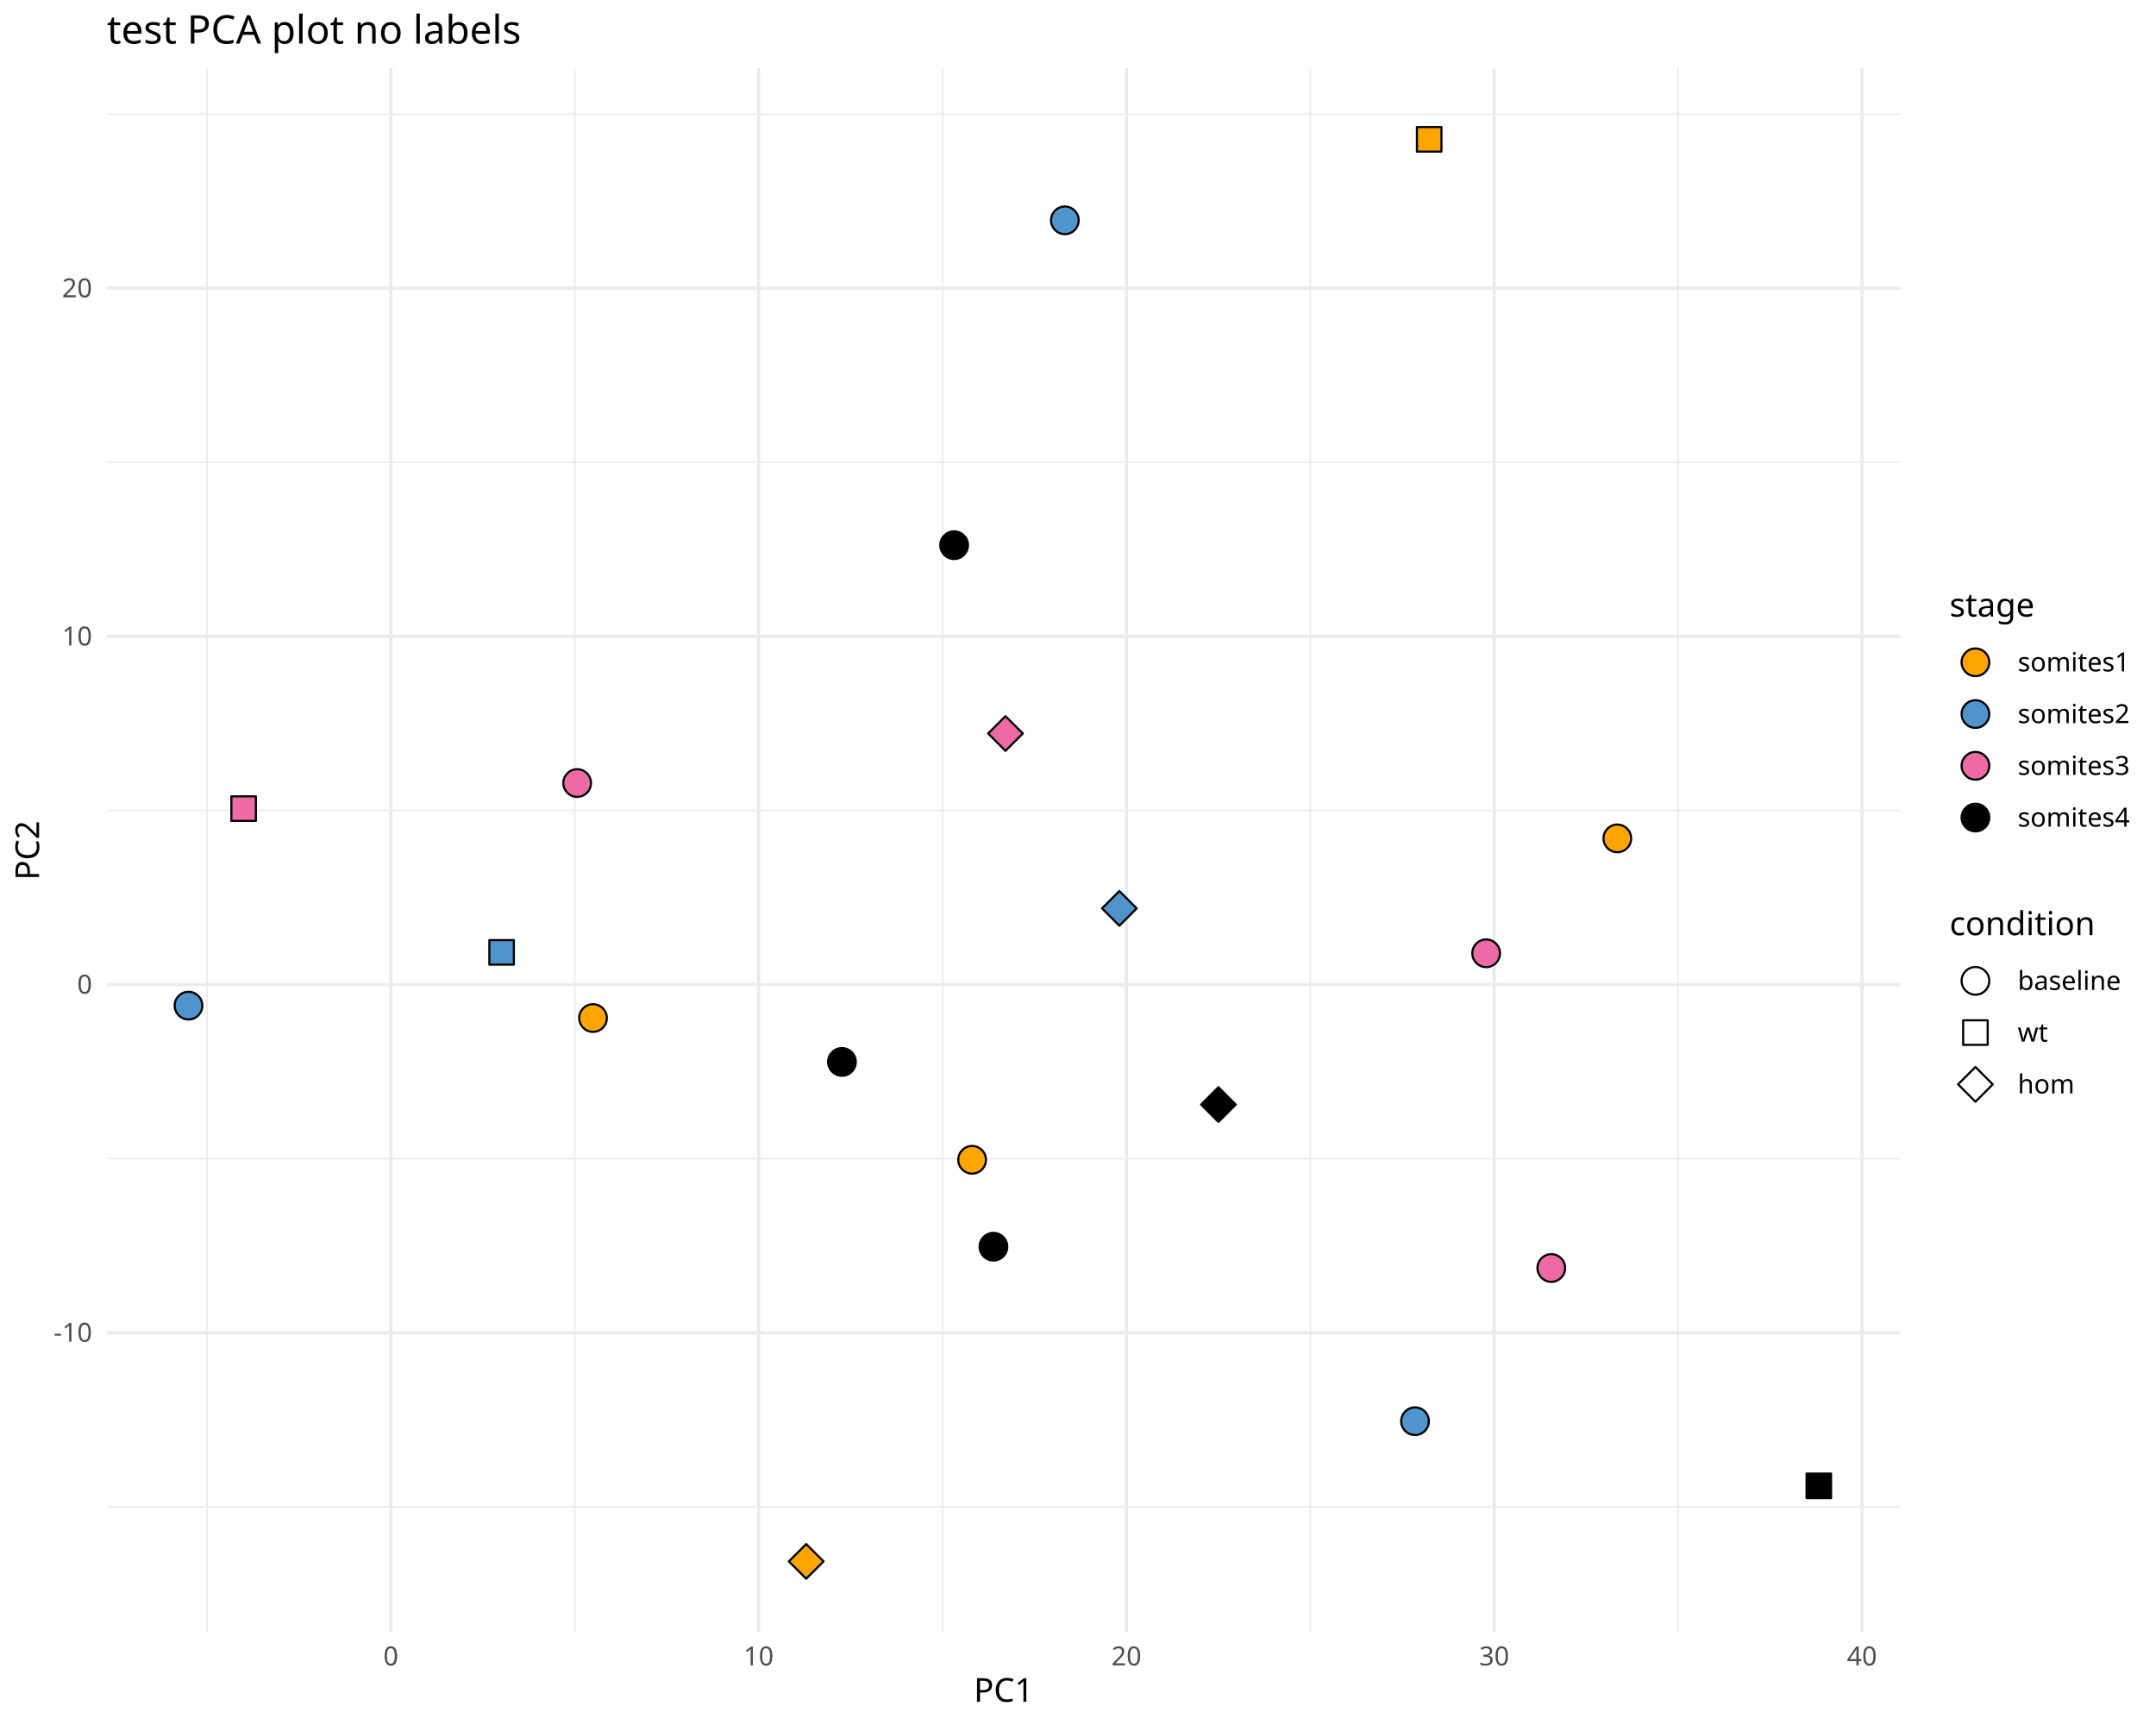
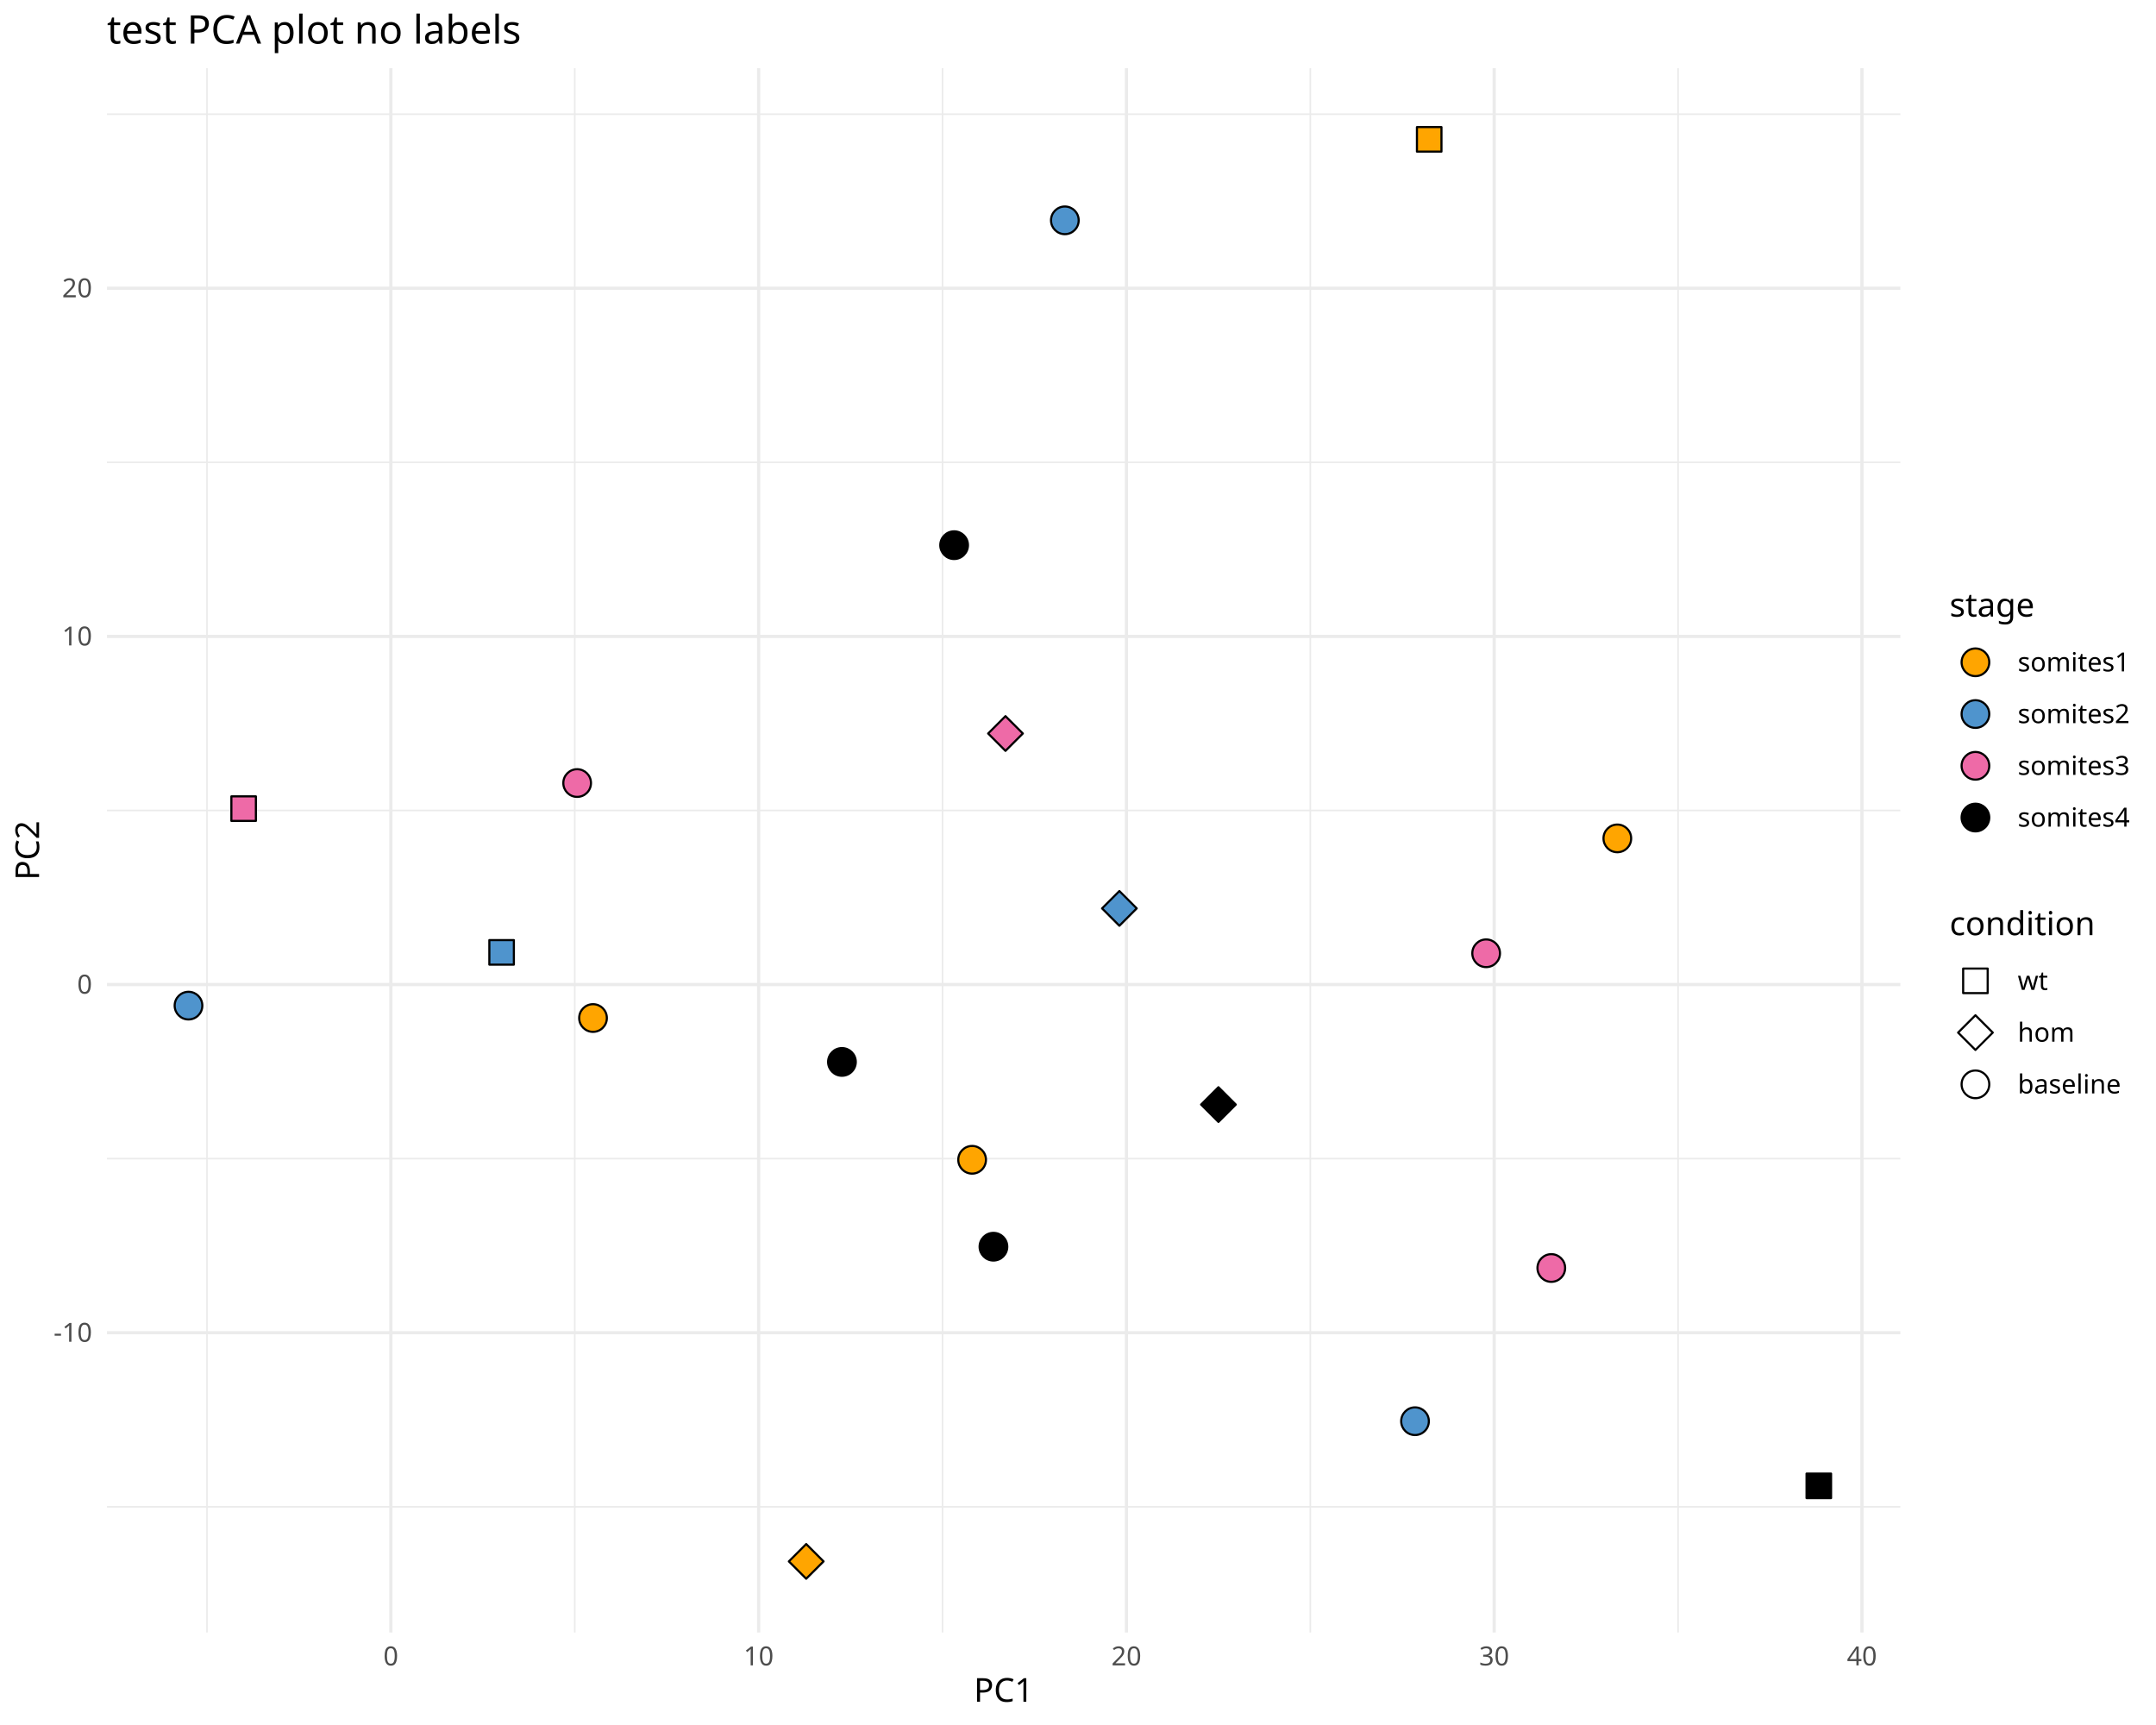
<svg xmlns="http://www.w3.org/2000/svg" class="svglite" data-engine-version="2.0" width="720.00pt" height="576.00pt" viewBox="0 0 720.00 576.00">
  <defs>
    <style type="text/css">
    .svglite line, .svglite polyline, .svglite polygon, .svglite path, .svglite rect, .svglite circle {
      fill: none;
      stroke: #000000;
      stroke-linecap: round;
      stroke-linejoin: round;
      stroke-miterlimit: 10.00;
    }
  </style>
  </defs>
  <rect width="100%" height="100%" style="stroke: none; fill: #FFFFFF;" />
  <defs>
    <clipPath id="cpMC4wMHw3MjAuMDB8MC4wMHw1NzYuMDA=">
      <rect x="0.00" y="0.00" width="720.00" height="576.00" />
    </clipPath>
  </defs>
  <g clip-path="url(#cpMC4wMHw3MjAuMDB8MC4wMHw1NzYuMDA=)">
</g>
  <defs>
    <clipPath id="cpMzUuNzJ8NjM0LjYyfDIyLjc4fDU0NS4xMQ==">
      <rect x="35.72" y="22.78" width="598.90" height="522.33" />
    </clipPath>
  </defs>
  <g clip-path="url(#cpMzUuNzJ8NjM0LjYyfDIyLjc4fDU0NS4xMQ==)">
    <polyline points="35.72,503.14 634.62,503.14 " style="stroke-width: 0.53; stroke: #EBEBEB; stroke-linecap: butt;" />
    <polyline points="35.72,386.88 634.62,386.88 " style="stroke-width: 0.53; stroke: #EBEBEB; stroke-linecap: butt;" />
    <polyline points="35.72,270.63 634.62,270.63 " style="stroke-width: 0.53; stroke: #EBEBEB; stroke-linecap: butt;" />
    <polyline points="35.72,154.38 634.62,154.38 " style="stroke-width: 0.53; stroke: #EBEBEB; stroke-linecap: butt;" />
    <polyline points="35.72,38.13 634.62,38.13 " style="stroke-width: 0.53; stroke: #EBEBEB; stroke-linecap: butt;" />
    <polyline points="69.12,545.11 69.12,22.78 " style="stroke-width: 0.53; stroke: #EBEBEB; stroke-linecap: butt;" />
    <polyline points="191.94,545.11 191.94,22.78 " style="stroke-width: 0.53; stroke: #EBEBEB; stroke-linecap: butt;" />
    <polyline points="314.76,545.11 314.76,22.78 " style="stroke-width: 0.53; stroke: #EBEBEB; stroke-linecap: butt;" />
    <polyline points="437.58,545.11 437.58,22.78 " style="stroke-width: 0.53; stroke: #EBEBEB; stroke-linecap: butt;" />
    <polyline points="560.40,545.11 560.40,22.78 " style="stroke-width: 0.53; stroke: #EBEBEB; stroke-linecap: butt;" />
    <polyline points="35.72,445.01 634.62,445.01 " style="stroke-width: 1.07; stroke: #EBEBEB; stroke-linecap: butt;" />
    <polyline points="35.72,328.76 634.62,328.76 " style="stroke-width: 1.07; stroke: #EBEBEB; stroke-linecap: butt;" />
    <polyline points="35.72,212.50 634.62,212.50 " style="stroke-width: 1.07; stroke: #EBEBEB; stroke-linecap: butt;" />
    <polyline points="35.72,96.25 634.62,96.25 " style="stroke-width: 1.07; stroke: #EBEBEB; stroke-linecap: butt;" />
    <polyline points="130.53,545.11 130.53,22.78 " style="stroke-width: 1.07; stroke: #EBEBEB; stroke-linecap: butt;" />
    <polyline points="253.35,545.11 253.35,22.78 " style="stroke-width: 1.07; stroke: #EBEBEB; stroke-linecap: butt;" />
    <polyline points="376.17,545.11 376.17,22.78 " style="stroke-width: 1.07; stroke: #EBEBEB; stroke-linecap: butt;" />
    <polyline points="498.99,545.11 498.99,22.78 " style="stroke-width: 1.07; stroke: #EBEBEB; stroke-linecap: butt;" />
    <polyline points="621.80,545.11 621.80,22.78 " style="stroke-width: 1.07; stroke: #EBEBEB; stroke-linecap: butt;" />
    <circle cx="198.04" cy="339.93" r="4.62" style="stroke-width: 0.71; fill: #FFA500;" />
    <circle cx="355.61" cy="73.57" r="4.62" style="stroke-width: 0.71; fill: #4F94CD;" />
    <circle cx="518.06" cy="423.40" r="4.62" style="stroke-width: 0.71; fill: #EE6AA7;" />
    <circle cx="281.17" cy="354.59" r="4.62" style="stroke-width: 0.71; fill: #000000;" />
    <circle cx="540.11" cy="279.95" r="4.62" style="stroke-width: 0.71; fill: #FFA500;" />
    <circle cx="472.55" cy="474.56" r="4.62" style="stroke-width: 0.71; fill: #4F94CD;" />
    <circle cx="192.74" cy="261.47" r="4.62" style="stroke-width: 0.71; fill: #EE6AA7;" />
    <circle cx="318.63" cy="182.04" r="4.62" style="stroke-width: 0.71; fill: #000000;" />
    <circle cx="324.64" cy="387.27" r="4.62" style="stroke-width: 0.71; fill: #FFA500;" />
    <circle cx="62.95" cy="335.79" r="4.62" style="stroke-width: 0.71; fill: #4F94CD;" />
    <circle cx="496.30" cy="318.31" r="4.62" style="stroke-width: 0.71; fill: #EE6AA7;" />
    <circle cx="331.76" cy="416.29" r="4.62" style="stroke-width: 0.71; fill: #000000;" />
    <rect x="473.19" y="42.43" width="8.19" height="8.19" style="stroke-width: 0.71; fill: #FFA500;" />
    <rect x="163.42" y="313.91" width="8.19" height="8.19" style="stroke-width: 0.71; fill: #4F94CD;" />
    <rect x="77.27" y="265.92" width="8.19" height="8.19" style="stroke-width: 0.71; fill: #EE6AA7;" />
    <rect x="603.30" y="492.05" width="8.19" height="8.19" style="stroke-width: 0.71; fill: #000000;" />
    <polygon points="269.23,527.16 275.03,521.37 269.23,515.58 263.44,521.37 " style="stroke-width: 0.71; fill: #FFA500;" />
    <polygon points="373.82,309.12 379.61,303.32 373.82,297.53 368.03,303.32 " style="stroke-width: 0.71; fill: #4F94CD;" />
    <polygon points="335.78,250.72 341.58,244.92 335.78,239.13 329.99,244.92 " style="stroke-width: 0.71; fill: #EE6AA7;" />
    <polygon points="406.90,374.62 412.69,368.83 406.90,363.04 401.11,368.83 " style="stroke-width: 0.71; fill: #000000;" />
  </g>
  <g clip-path="url(#cpMC4wMHw3MjAuMDB8MC4wMHw1NzYuMDA=)">
    <text x="30.79" y="448.04" text-anchor="end" style="font-size: 8.80px; fill: #4D4D4D; font-family: sans;" textLength="12.72px" lengthAdjust="spacingAndGlyphs">-10</text>
    <text x="30.79" y="331.79" text-anchor="end" style="font-size: 8.80px; fill: #4D4D4D; font-family: sans;" textLength="4.89px" lengthAdjust="spacingAndGlyphs">0</text>
    <text x="30.79" y="215.53" text-anchor="end" style="font-size: 8.80px; fill: #4D4D4D; font-family: sans;" textLength="9.79px" lengthAdjust="spacingAndGlyphs">10</text>
    <text x="30.79" y="99.28" text-anchor="end" style="font-size: 8.80px; fill: #4D4D4D; font-family: sans;" textLength="9.79px" lengthAdjust="spacingAndGlyphs">20</text>
    <text x="130.53" y="556.10" text-anchor="middle" style="font-size: 8.80px; fill: #4D4D4D; font-family: sans;" textLength="4.89px" lengthAdjust="spacingAndGlyphs">0</text>
    <text x="253.35" y="556.10" text-anchor="middle" style="font-size: 8.80px; fill: #4D4D4D; font-family: sans;" textLength="9.79px" lengthAdjust="spacingAndGlyphs">10</text>
    <text x="376.17" y="556.10" text-anchor="middle" style="font-size: 8.80px; fill: #4D4D4D; font-family: sans;" textLength="9.79px" lengthAdjust="spacingAndGlyphs">20</text>
    <text x="498.99" y="556.10" text-anchor="middle" style="font-size: 8.80px; fill: #4D4D4D; font-family: sans;" textLength="9.79px" lengthAdjust="spacingAndGlyphs">30</text>
    <text x="621.80" y="556.10" text-anchor="middle" style="font-size: 8.80px; fill: #4D4D4D; font-family: sans;" textLength="9.79px" lengthAdjust="spacingAndGlyphs">40</text>
    <text x="335.17" y="568.24" text-anchor="middle" style="font-size: 11.00px; font-family: sans;" textLength="21.40px" lengthAdjust="spacingAndGlyphs">PC1</text>
    <text transform="translate(13.05,283.95) rotate(-90)" text-anchor="middle" style="font-size: 11.00px; font-family: sans;" textLength="21.40px" lengthAdjust="spacingAndGlyphs">PC2</text>
    <text x="651.06" y="205.89" style="font-size: 11.00px; font-family: sans;" textLength="26.91px" lengthAdjust="spacingAndGlyphs">stage</text>
    <circle cx="659.70" cy="221.15" r="4.62" style="stroke-width: 0.71; fill: #FFA500;" />
    <circle cx="659.70" cy="238.43" r="4.62" style="stroke-width: 0.71; fill: #4F94CD;" />
    <circle cx="659.70" cy="255.71" r="4.62" style="stroke-width: 0.71; fill: #EE6AA7;" />
    <circle cx="659.70" cy="272.99" r="4.62" style="stroke-width: 0.71; fill: #000000;" />
    <text x="673.82" y="224.18" style="font-size: 8.80px; font-family: sans;" textLength="35.22px" lengthAdjust="spacingAndGlyphs">somites1</text>
    <text x="673.82" y="241.46" style="font-size: 8.80px; font-family: sans;" textLength="35.22px" lengthAdjust="spacingAndGlyphs">somites2</text>
    <text x="673.82" y="258.74" style="font-size: 8.80px; font-family: sans;" textLength="35.22px" lengthAdjust="spacingAndGlyphs">somites3</text>
    <text x="673.82" y="276.02" style="font-size: 8.80px; font-family: sans;" textLength="35.22px" lengthAdjust="spacingAndGlyphs">somites4</text>
    <text x="651.06" y="312.26" style="font-size: 11.00px; font-family: sans;" textLength="44.04px" lengthAdjust="spacingAndGlyphs">condition</text>
-     <circle cx="659.70" cy="327.52" r="4.62" style="stroke-width: 0.71;" />
-     <rect x="655.60" y="340.70" width="8.19" height="8.19" style="stroke-width: 0.71;" />
-     <polygon points="659.70,367.87 665.49,362.08 659.70,356.29 653.91,362.08 " style="stroke-width: 0.71; fill: none;" />
-     <text x="673.82" y="330.55" style="font-size: 8.80px; font-family: sans;" textLength="32.78px" lengthAdjust="spacingAndGlyphs">baseline</text>
-     <text x="673.82" y="347.83" style="font-size: 8.80px; font-family: sans;" textLength="8.80px" lengthAdjust="spacingAndGlyphs">wt</text>
-     <text x="673.82" y="365.11" style="font-size: 8.80px; font-family: sans;" textLength="17.12px" lengthAdjust="spacingAndGlyphs">hom</text>
+     <rect x="655.60" y="323.42" width="8.19" height="8.19" style="stroke-width: 0.71;" />
+     <polygon points="659.70,350.59 665.49,344.80 659.70,339.01 653.91,344.80 " style="stroke-width: 0.71; fill: none;" />
+     <circle cx="659.70" cy="362.08" r="4.62" style="stroke-width: 0.71;" />
+     <text x="673.82" y="330.55" style="font-size: 8.80px; font-family: sans;" textLength="8.80px" lengthAdjust="spacingAndGlyphs">wt</text>
+     <text x="673.82" y="347.83" style="font-size: 8.80px; font-family: sans;" textLength="17.12px" lengthAdjust="spacingAndGlyphs">hom</text>
+     <text x="673.82" y="365.11" style="font-size: 8.80px; font-family: sans;" textLength="32.78px" lengthAdjust="spacingAndGlyphs">baseline</text>
    <text x="35.72" y="14.56" style="font-size: 13.20px; font-family: sans;" textLength="133.55px" lengthAdjust="spacingAndGlyphs">test PCA plot no labels</text>
  </g>
</svg>
